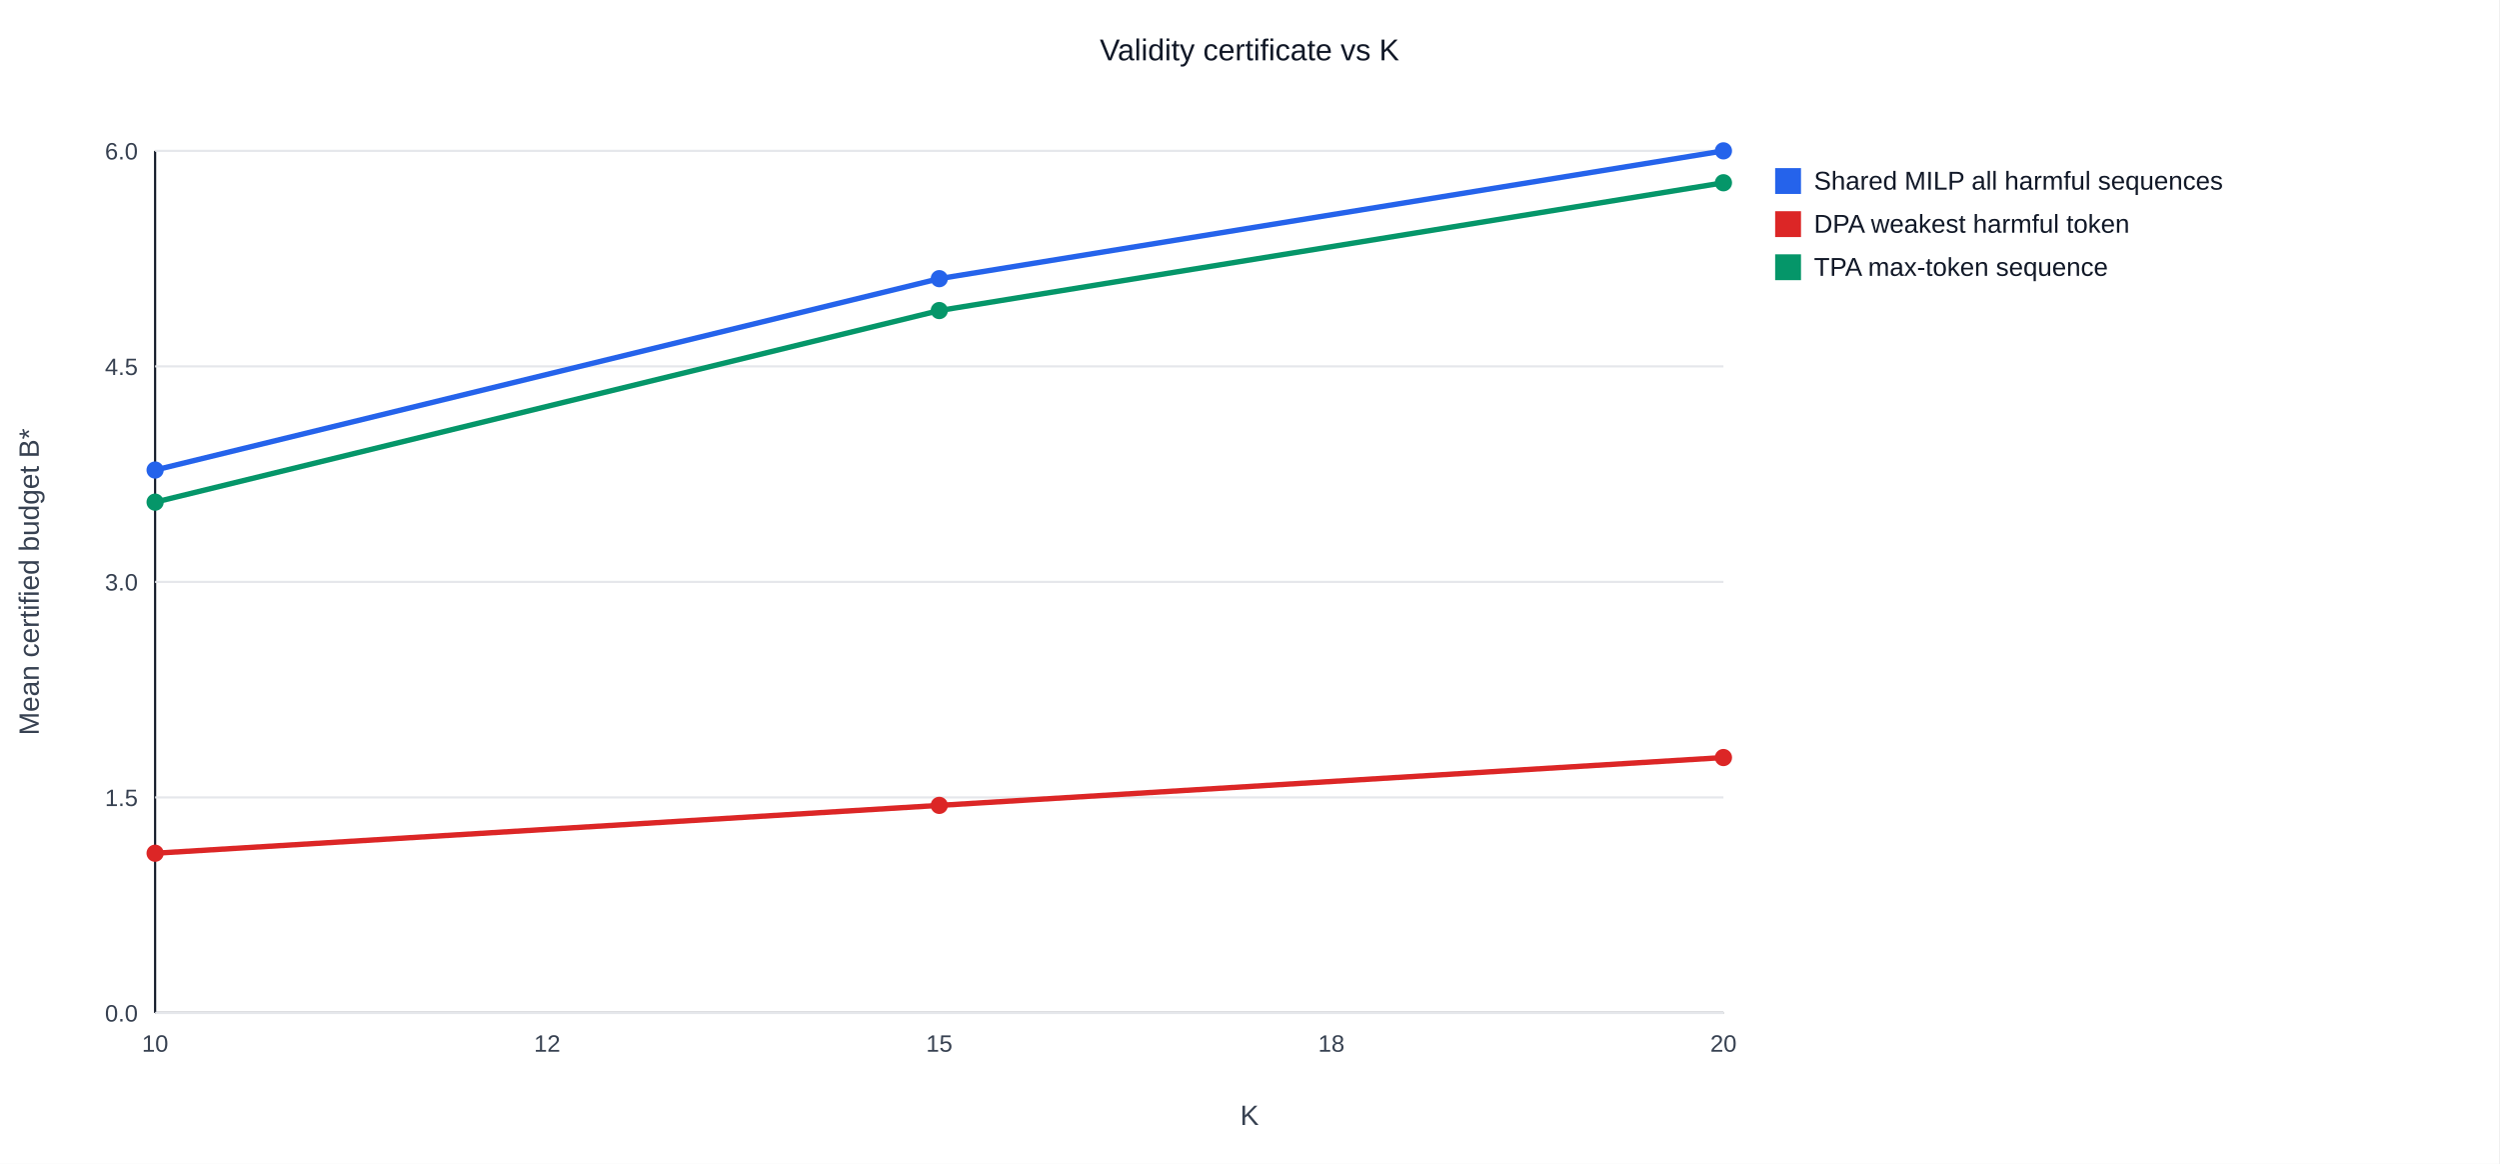
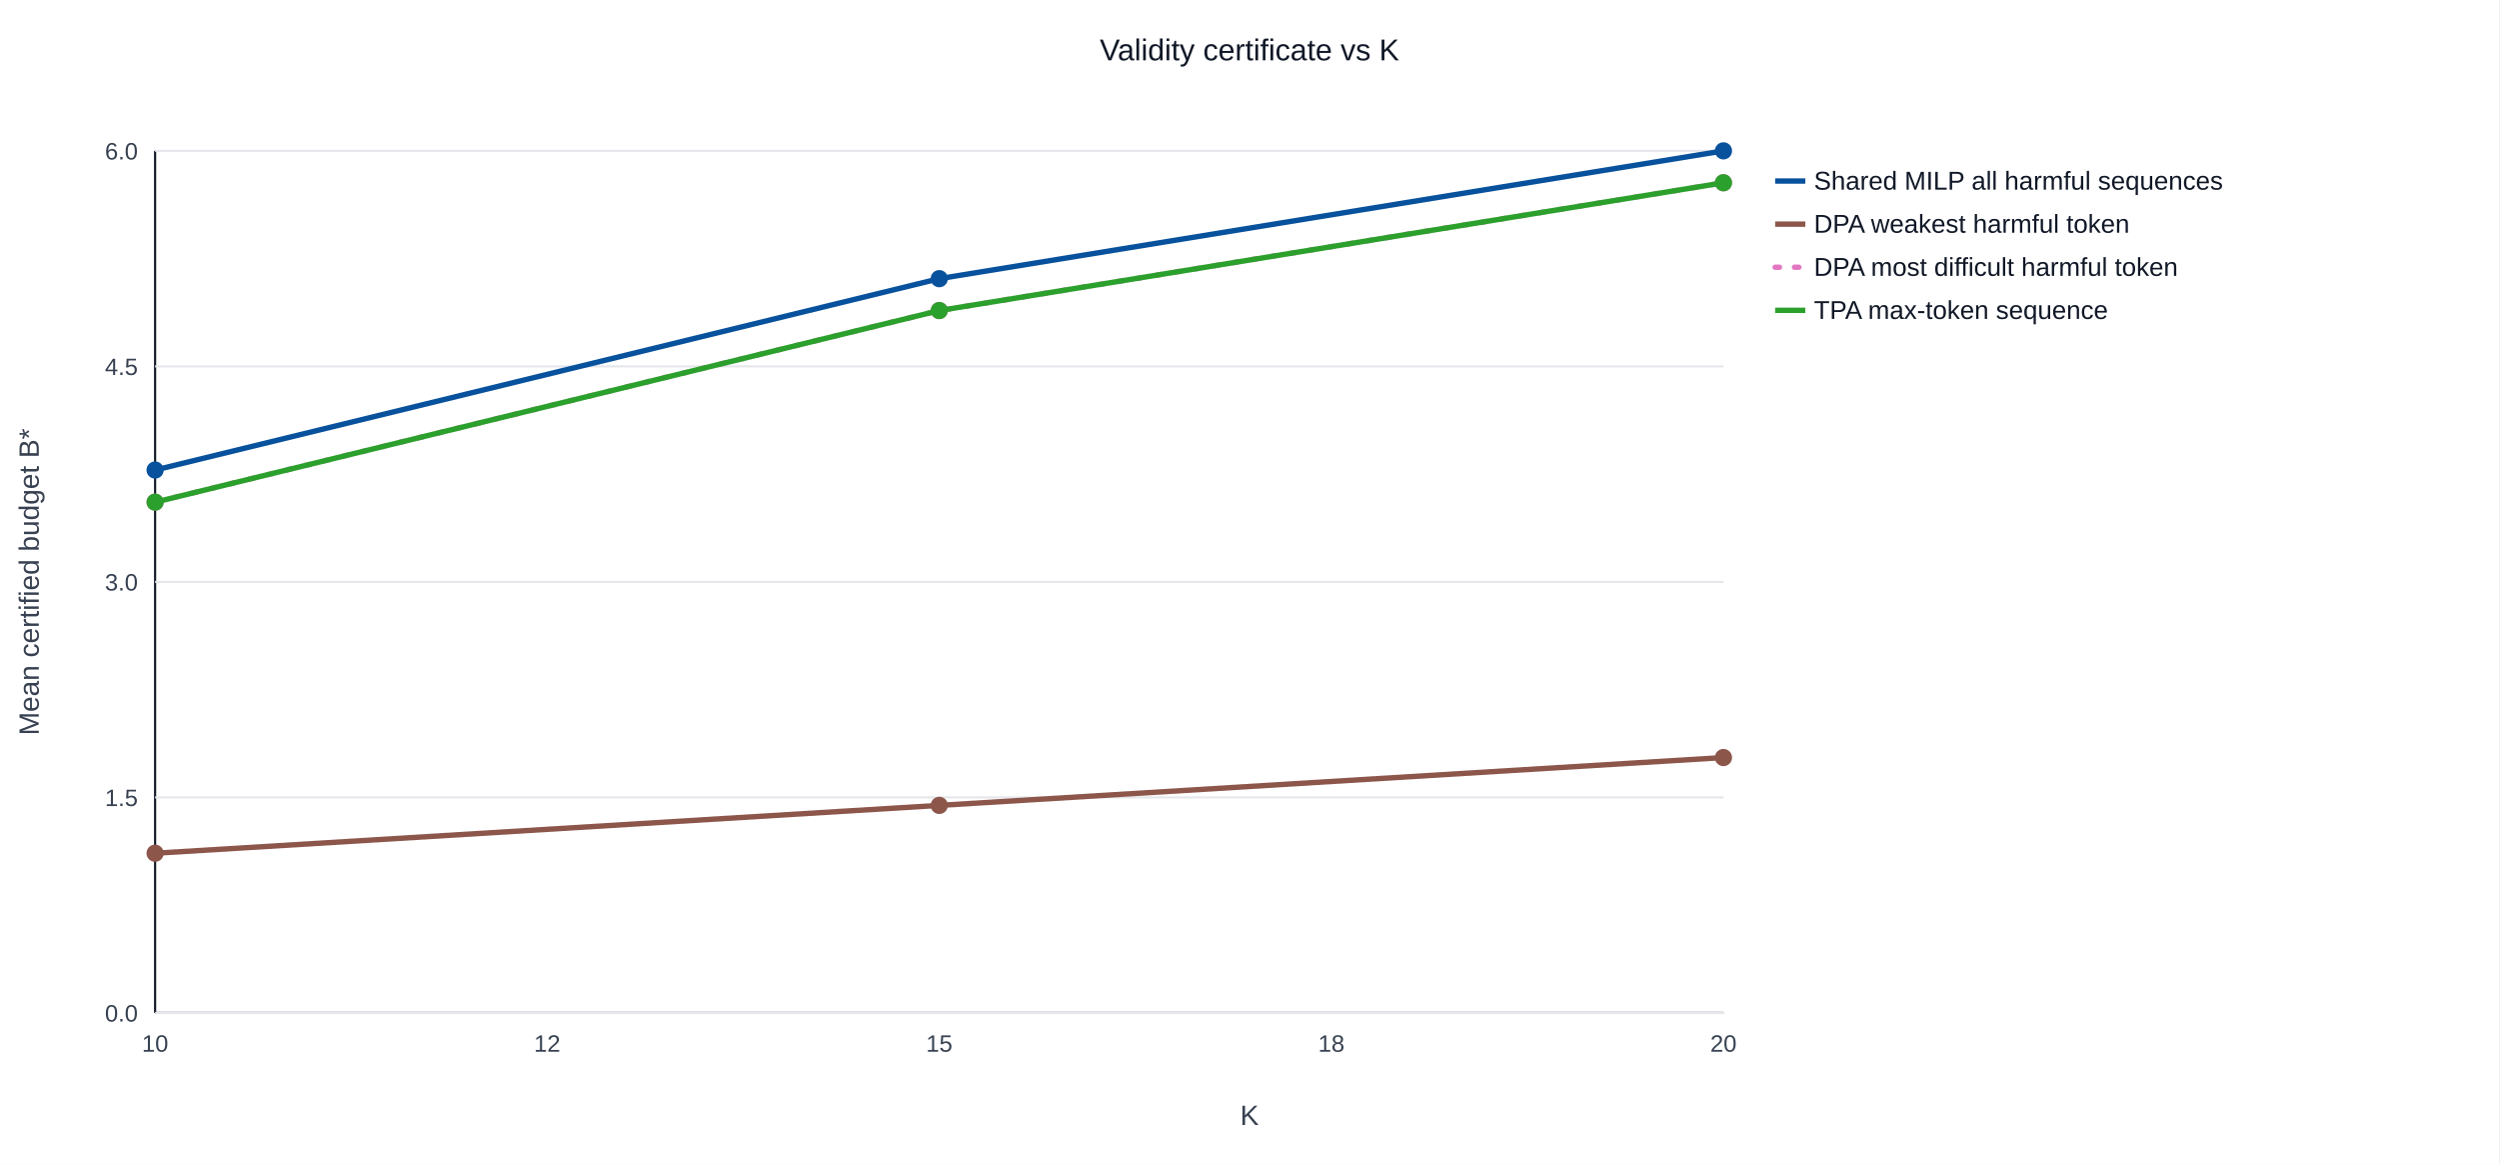
<svg xmlns="http://www.w3.org/2000/svg" width="1160" height="540" viewBox="0 0 1160 540">
  <rect width="100%" height="100%" fill="#ffffff" />
  <text x="580.0" y="28" text-anchor="middle" font-family="Arial, sans-serif" font-size="14" fill="#111827">Validity certificate vs K</text>
  <line x1="72" y1="70" x2="72" y2="470" stroke="#111827" />
  <line x1="72" y1="470" x2="800" y2="470" stroke="#111827" />
  <text x="580.0" y="522" text-anchor="middle" font-family="Arial, sans-serif" font-size="13" fill="#374151">K</text>
  <text x="18" y="270.0" transform="rotate(-90 18 270.0)" text-anchor="middle" font-family="Arial, sans-serif" font-size="13" fill="#374151">Mean certified budget B*</text>
  <line x1="72" y1="470.0" x2="800" y2="470.0" stroke="#e5e7eb" />
  <text x="64" y="474.0" text-anchor="end" font-family="Arial, sans-serif" font-size="11" fill="#374151">0.0</text>
  <line x1="72" y1="370.0" x2="800" y2="370.0" stroke="#e5e7eb" />
  <text x="64" y="374.0" text-anchor="end" font-family="Arial, sans-serif" font-size="11" fill="#374151">1.5</text>
  <line x1="72" y1="270.0" x2="800" y2="270.0" stroke="#e5e7eb" />
  <text x="64" y="274.0" text-anchor="end" font-family="Arial, sans-serif" font-size="11" fill="#374151">3.0</text>
  <line x1="72" y1="170.0" x2="800" y2="170.0" stroke="#e5e7eb" />
  <text x="64" y="174.0" text-anchor="end" font-family="Arial, sans-serif" font-size="11" fill="#374151">4.5</text>
  <line x1="72" y1="70.0" x2="800" y2="70.0" stroke="#e5e7eb" />
  <text x="64" y="74.0" text-anchor="end" font-family="Arial, sans-serif" font-size="11" fill="#374151">6.0</text>
  <text x="72.0" y="488" text-anchor="middle" font-family="Arial, sans-serif" font-size="11" fill="#374151">10</text>
  <text x="254.0" y="488" text-anchor="middle" font-family="Arial, sans-serif" font-size="11" fill="#374151">12</text>
  <text x="436.0" y="488" text-anchor="middle" font-family="Arial, sans-serif" font-size="11" fill="#374151">15</text>
  <text x="618.0" y="488" text-anchor="middle" font-family="Arial, sans-serif" font-size="11" fill="#374151">18</text>
  <text x="800.0" y="488" text-anchor="middle" font-family="Arial, sans-serif" font-size="11" fill="#374151">20</text>
-   <polyline points="72.0,218.1 436.0,129.3 800.0,70.0" fill="none" stroke="#2563eb" stroke-width="2.5" />
-   <circle cx="72.0" cy="218.1" r="4" fill="#2563eb" />
-   <circle cx="436.0" cy="129.3" r="4" fill="#2563eb" />
-   <circle cx="800.0" cy="70.0" r="4" fill="#2563eb" />
-   <rect x="824" y="78" width="12" height="12" fill="#2563eb" />
+   <polyline points="72.0,218.1 436.0,129.3 800.0,70.0" fill="none" stroke="#08519c" stroke-width="2.5" />
+   <circle cx="72.0" cy="218.1" r="4" fill="#08519c" />
+   <circle cx="436.0" cy="129.3" r="4" fill="#08519c" />
+   <circle cx="800.0" cy="70.0" r="4" fill="#08519c" />
+   <line x1="824" y1="84" x2="838" y2="84" stroke="#08519c" stroke-width="2.5" />
  <text x="842" y="88" font-family="Arial, sans-serif" font-size="12" fill="#111827">Shared MILP all harmful sequences</text>
-   <polyline points="72.0,395.9 436.0,373.7 800.0,351.5" fill="none" stroke="#dc2626" stroke-width="2.5" />
-   <circle cx="72.0" cy="395.9" r="4" fill="#dc2626" />
-   <circle cx="436.0" cy="373.7" r="4" fill="#dc2626" />
-   <circle cx="800.0" cy="351.5" r="4" fill="#dc2626" />
-   <rect x="824" y="98" width="12" height="12" fill="#dc2626" />
+   <polyline points="72.0,395.9 436.0,373.7 800.0,351.5" fill="none" stroke="#8c564b" stroke-width="2.5" />
+   <circle cx="72.0" cy="395.9" r="4" fill="#8c564b" />
+   <circle cx="436.0" cy="373.7" r="4" fill="#8c564b" />
+   <circle cx="800.0" cy="351.5" r="4" fill="#8c564b" />
+   <line x1="824" y1="104" x2="838" y2="104" stroke="#8c564b" stroke-width="2.5" />
  <text x="842" y="108" font-family="Arial, sans-serif" font-size="12" fill="#111827">DPA weakest harmful token</text>
-   <polyline points="72.0,233.0 436.0,144.1 800.0,84.8" fill="none" stroke="#059669" stroke-width="2.5" />
-   <circle cx="72.0" cy="233.0" r="4" fill="#059669" />
-   <circle cx="436.0" cy="144.1" r="4" fill="#059669" />
-   <circle cx="800.0" cy="84.8" r="4" fill="#059669" />
-   <rect x="824" y="118" width="12" height="12" fill="#059669" />
-   <text x="842" y="128" font-family="Arial, sans-serif" font-size="12" fill="#111827">TPA max-token sequence</text>
+   <polyline points="72.0,233.0 436.0,144.1 800.0,84.8" fill="none" stroke="#e377c2" stroke-width="2.5" stroke-dasharray="2 7" stroke-linecap="round" />
+   <circle cx="72.0" cy="233.0" r="4" fill="#e377c2" />
+   <circle cx="436.0" cy="144.1" r="4" fill="#e377c2" />
+   <circle cx="800.0" cy="84.8" r="4" fill="#e377c2" />
+   <line x1="824" y1="124" x2="838" y2="124" stroke="#e377c2" stroke-width="2.5" stroke-dasharray="2 7" stroke-linecap="round" />
+   <text x="842" y="128" font-family="Arial, sans-serif" font-size="12" fill="#111827">DPA most difficult harmful token</text>
+   <polyline points="72.0,233.0 436.0,144.1 800.0,84.8" fill="none" stroke="#2ca02c" stroke-width="2.5" />
+   <circle cx="72.0" cy="233.0" r="4" fill="#2ca02c" />
+   <circle cx="436.0" cy="144.1" r="4" fill="#2ca02c" />
+   <circle cx="800.0" cy="84.8" r="4" fill="#2ca02c" />
+   <line x1="824" y1="144" x2="838" y2="144" stroke="#2ca02c" stroke-width="2.5" />
+   <text x="842" y="148" font-family="Arial, sans-serif" font-size="12" fill="#111827">TPA max-token sequence</text>
</svg>
